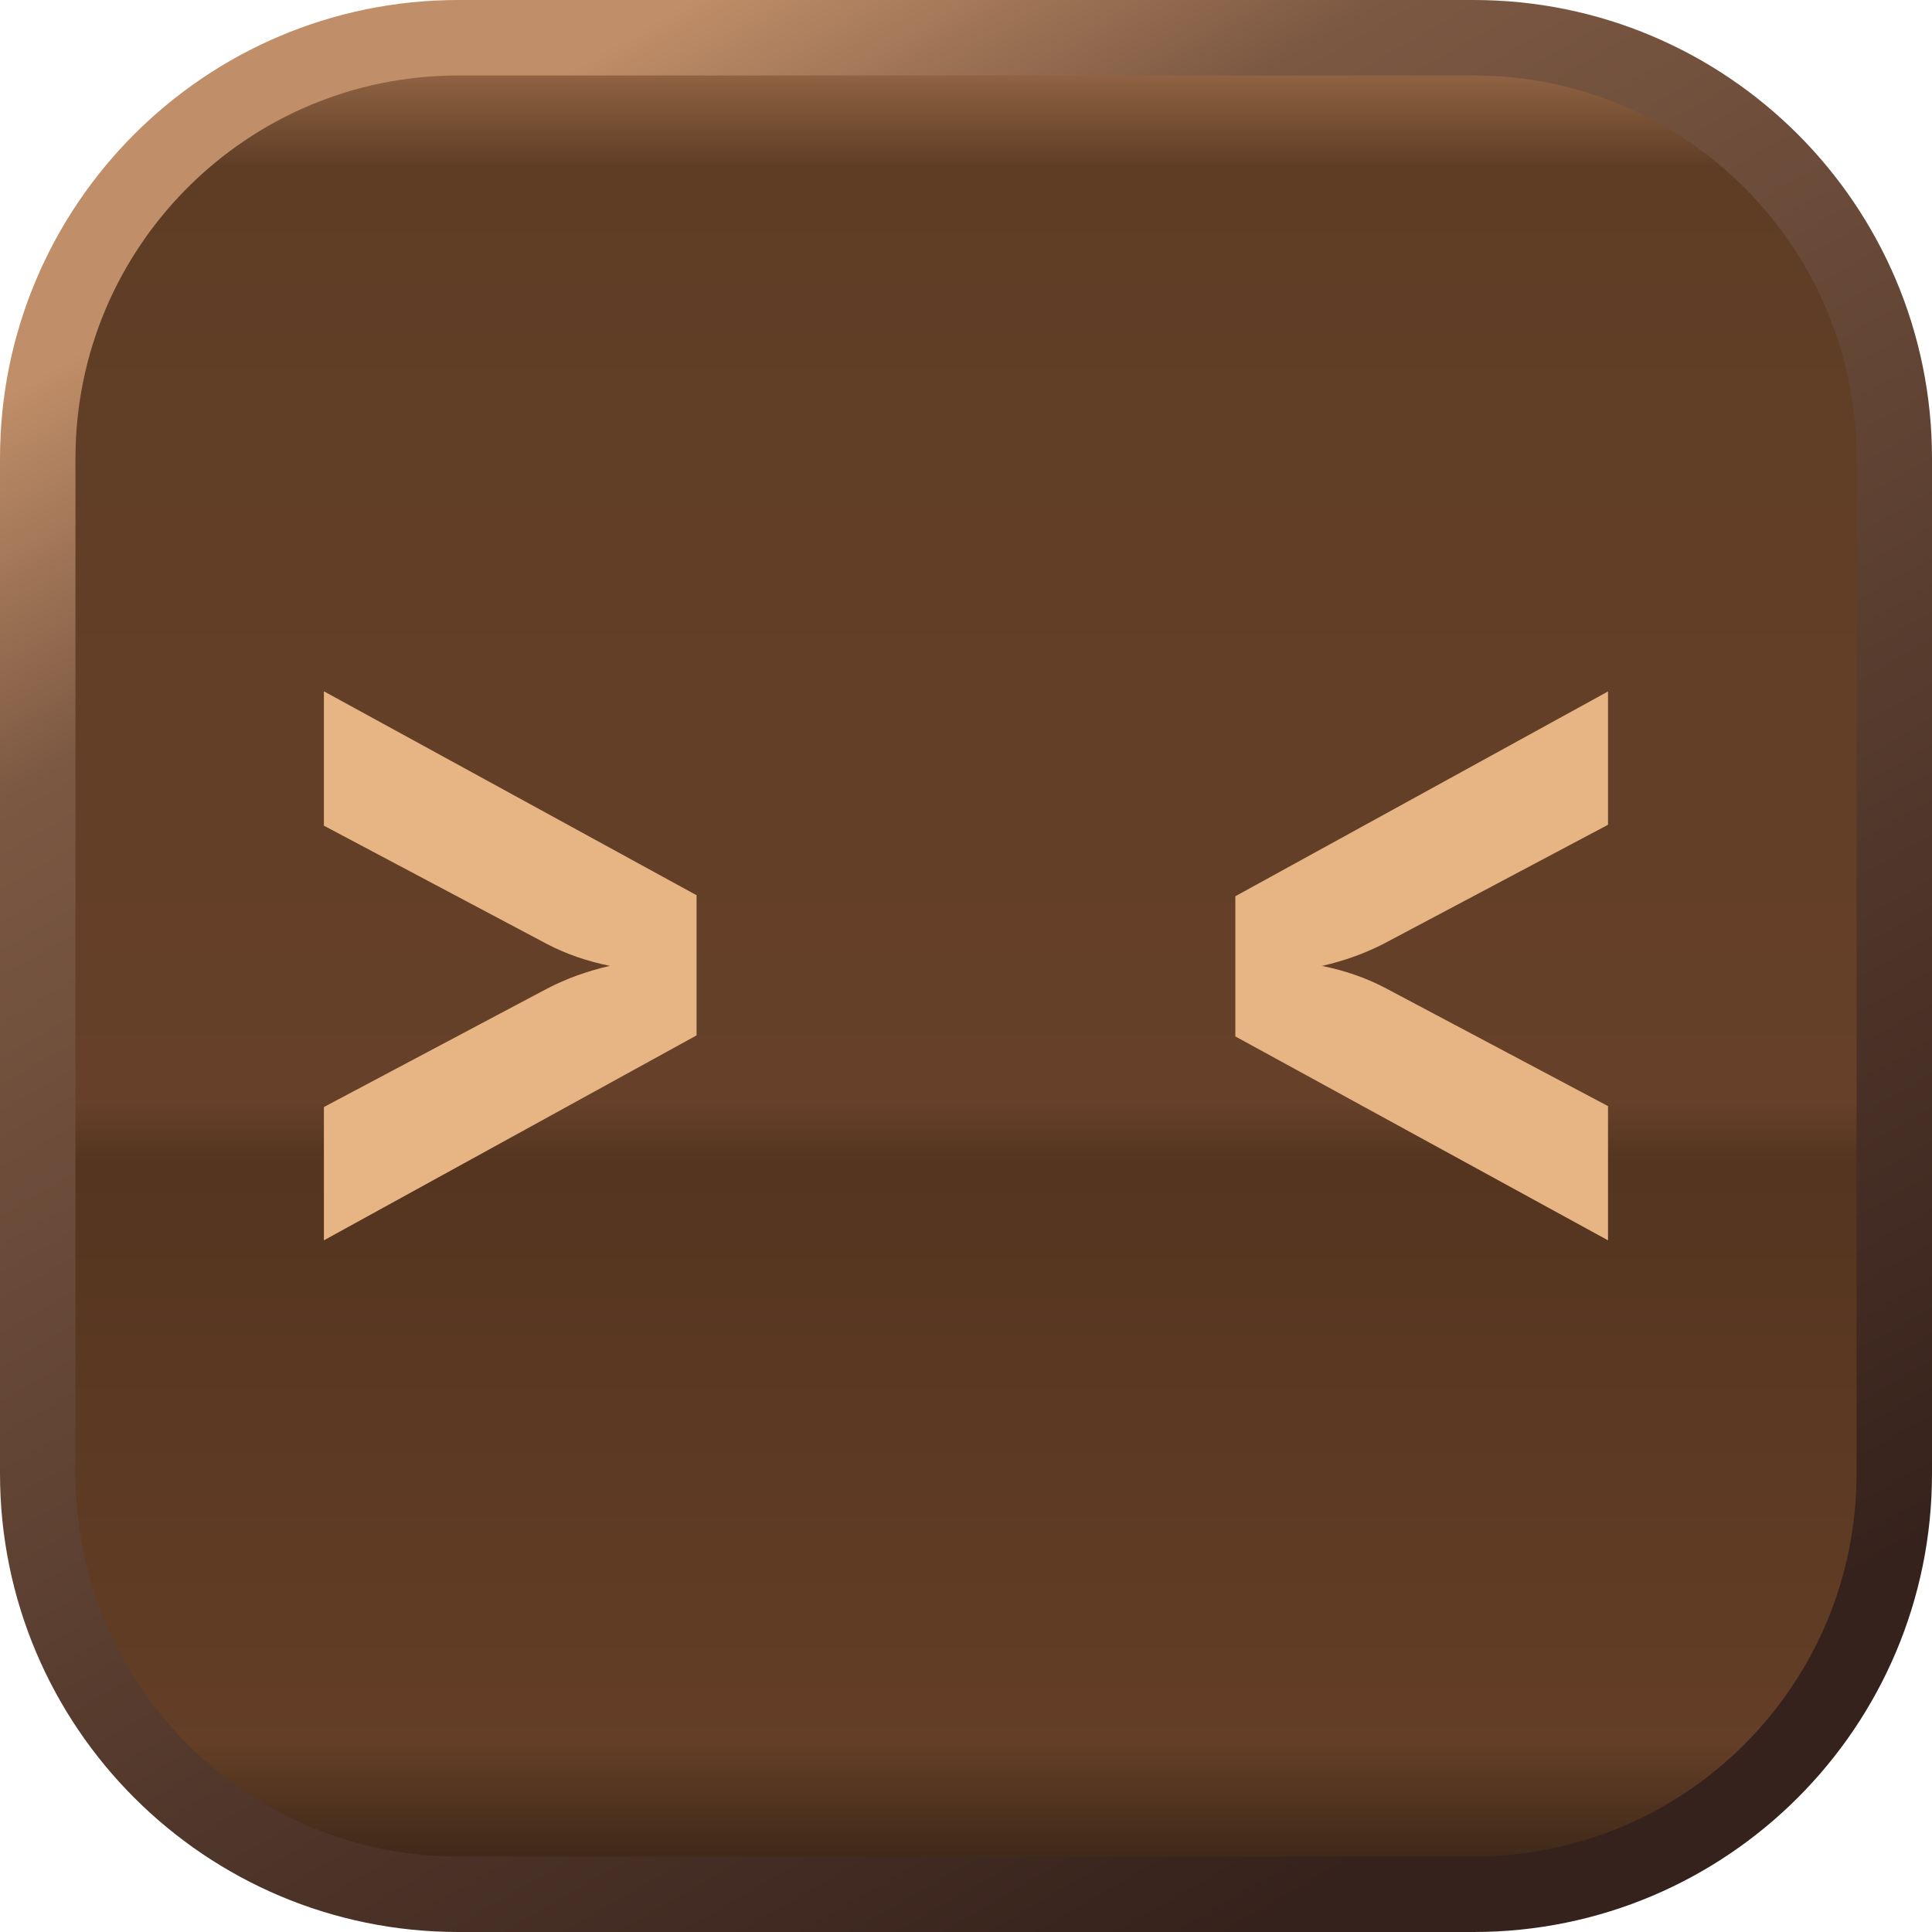
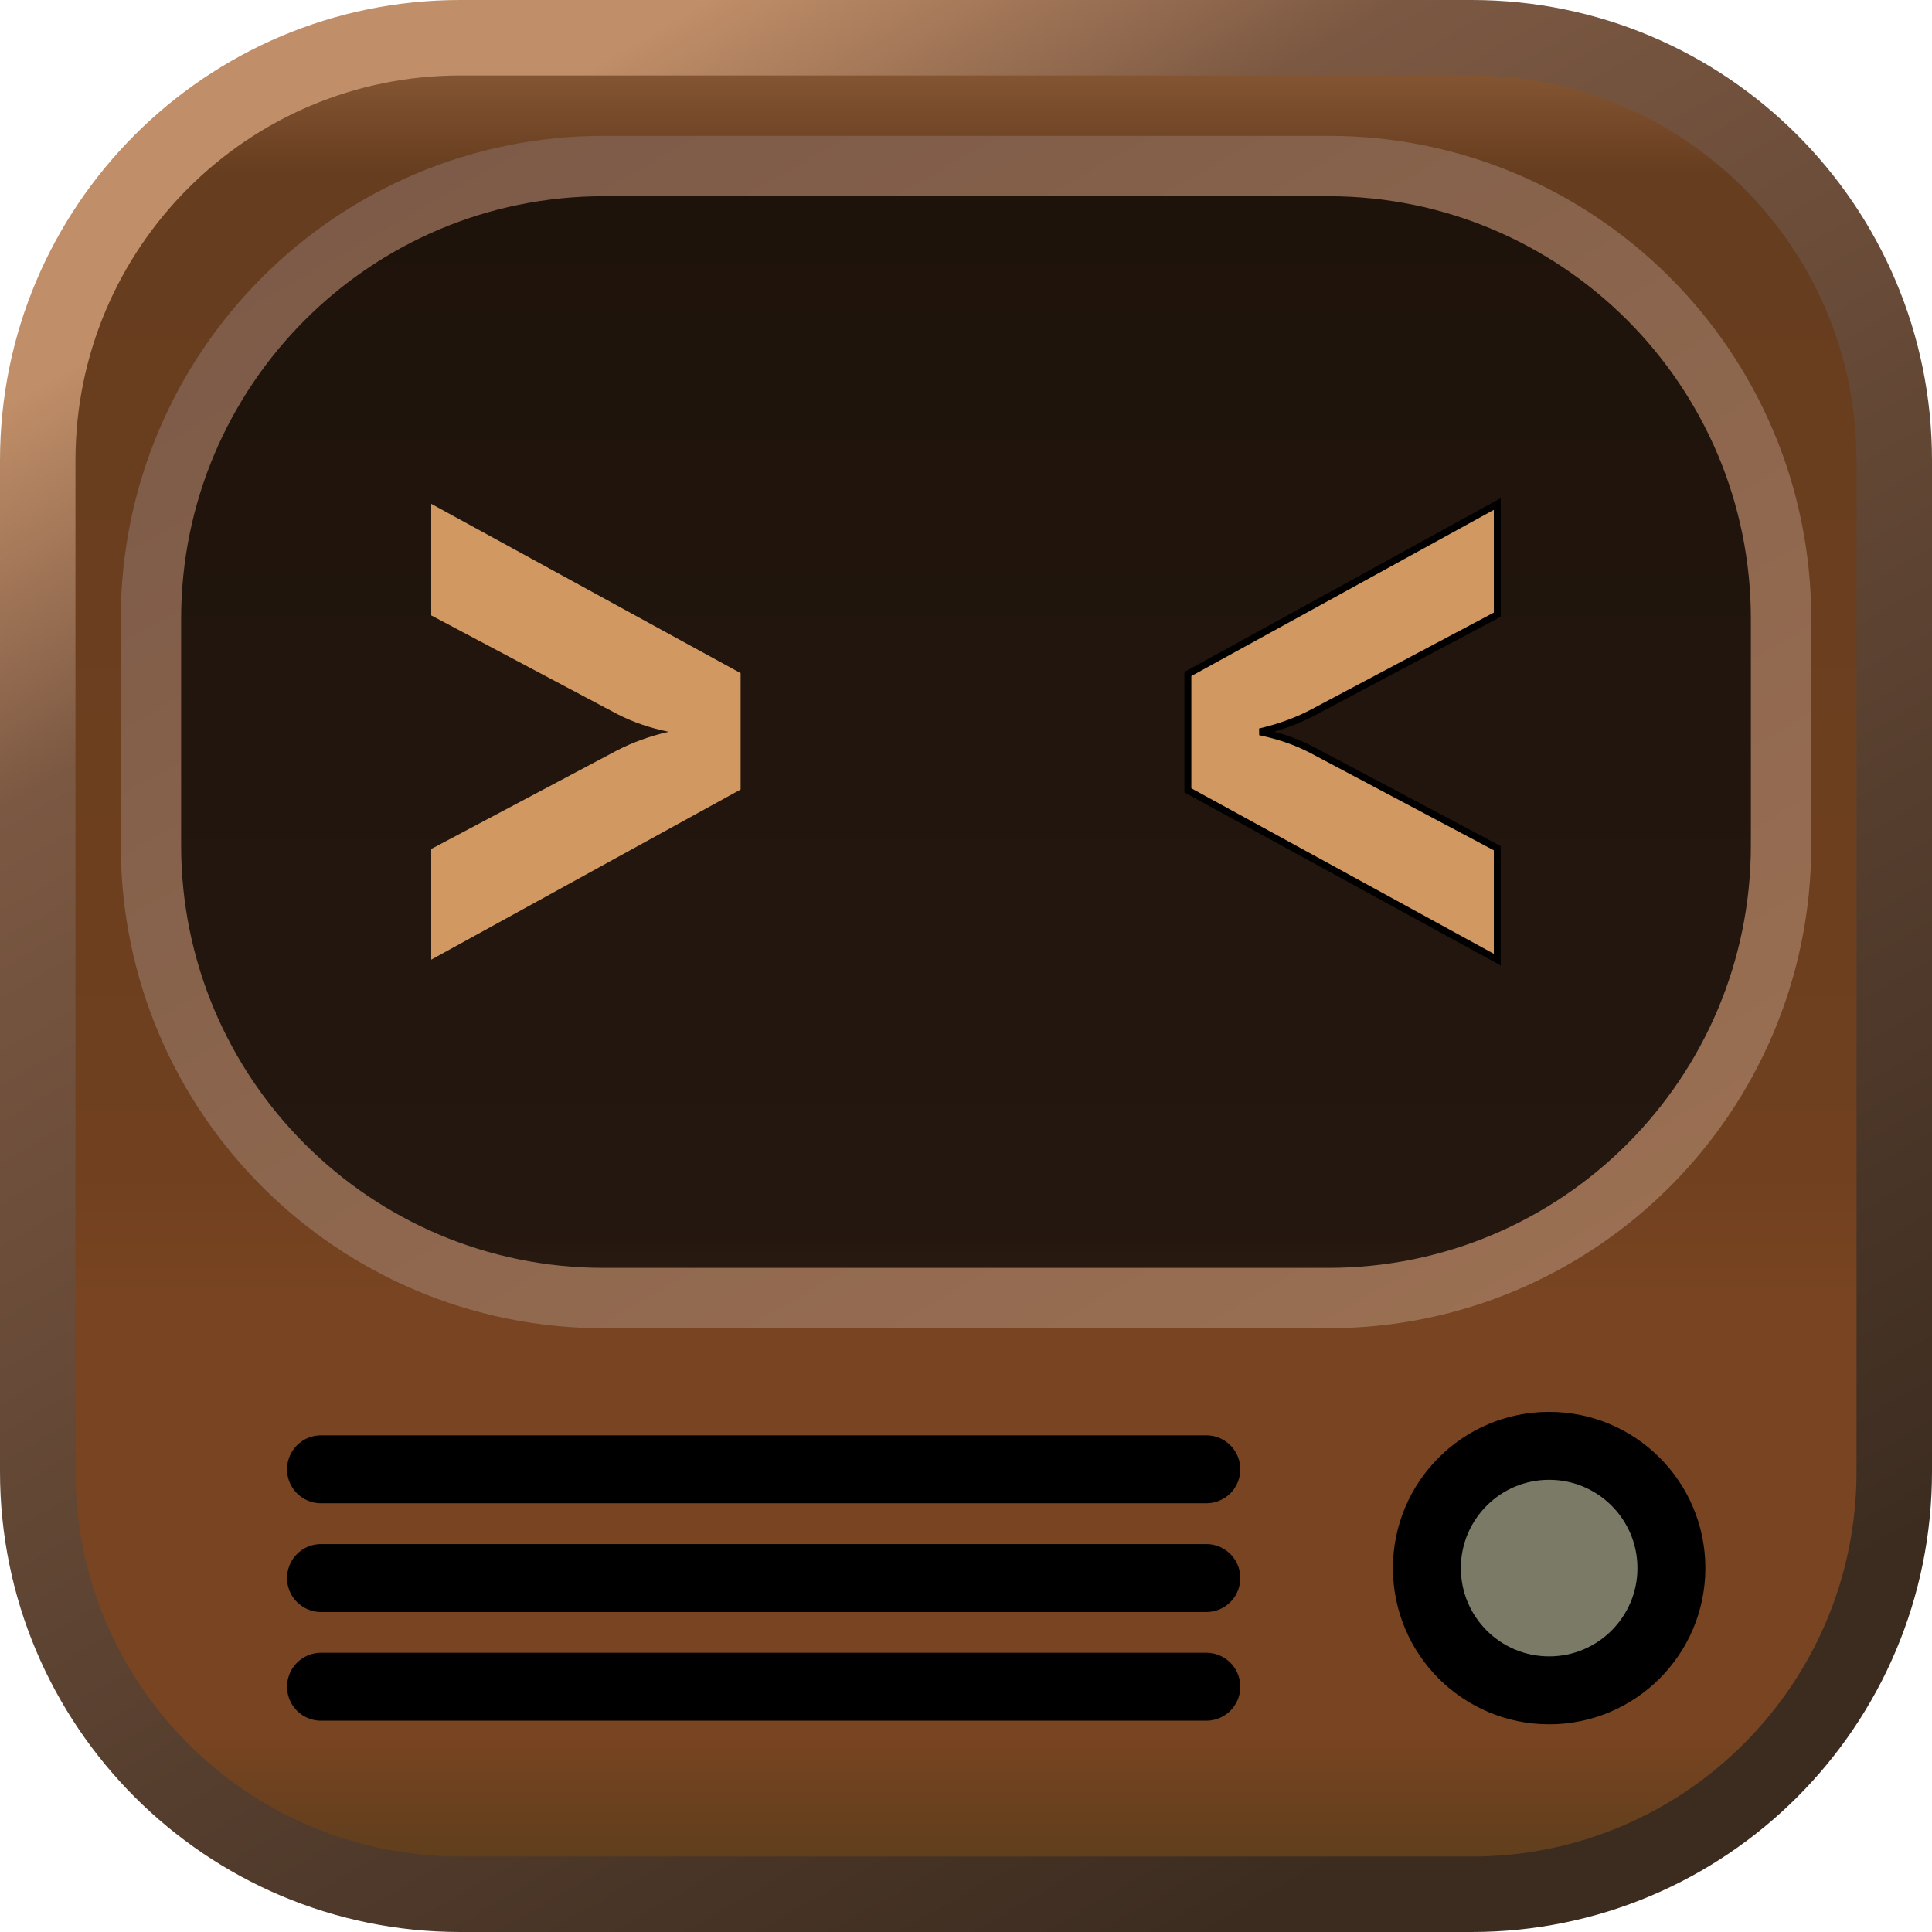
<svg xmlns="http://www.w3.org/2000/svg" width="256" height="256" version="1.1" viewBox="0 0 256 256">
  <defs>
-     <linearGradient id="fillGradient" x1="128" x2="128" y2="256" gradientTransform="matrix(1.009 0 0 1.009 -1.1498 -1.1498)" gradientUnits="userSpaceOnUse">
-       <stop stop-color="#bb855e" offset="0" />
-       <stop stop-color="#5f3d25" offset=".09" />
-       <stop stop-color="#664029" offset=".57" />
-       <stop stop-color="#553520" offset=".6" />
-       <stop stop-color="#643e26" offset=".9" />
+     <linearGradient id="fillGradient" x1="128" x2="128" y2="256" gradientUnits="userSpaceOnUse">
+       <stop stop-color="#9a6741" offset="0" />
+       <stop stop-color="#663d1f" offset=".09" />
+       <stop stop-color="#70401f" offset=".6" />
+       <stop stop-color="#784421" offset=".67" />
+       <stop stop-color="#784421" offset=".9" />
+       <stop stop-color="#513b1a" offset="1" />
+     </linearGradient>
+     <linearGradient id="strokeGradient" x1="64" x2="192" y1="17.149" y2="238.85" gradientUnits="userSpaceOnUse">
+       <stop stop-color="#c08e68" offset="0" />
+       <stop stop-color="#7b5842" offset=".18" />
+       <stop stop-color="#3c2c20" offset="1" />
+     </linearGradient>
+     <linearGradient id="screenFillGradient" x1="128" x2="128" y2="256" gradientUnits="userSpaceOnUse">
+       <stop stop-color="#735030" offset="0" />
+       <stop stop-color="#1e130b" offset=".09" />
+       <stop stop-color="#24170f" offset=".64" />
+       <stop stop-color="#2c1c11" offset=".67" />
+       <stop stop-color="#160f09" offset=".9" />
      <stop stop-color="#241a0f" offset="1" />
    </linearGradient>
-     <linearGradient id="strokeGradient" x1="64" x2="192" y1="17.149" y2="238.85" gradientTransform="matrix(1.009 0 0 1.009 -1.1498 -1.1498)" gradientUnits="userSpaceOnUse">
-       <stop stop-color="#c08e68" offset="0" />
-       <stop stop-color="#7b5842" offset=".18" />
-       <stop stop-color="#36221c" offset="1" />
+     <linearGradient id="screenStrokeGradient" x1="192" x2="64" y1="238.85" y2="17.149" gradientUnits="userSpaceOnUse">
+       <stop stop-color="#b57e4f" offset="0" />
+       <stop stop-color="#9b7053" offset=".18" />
+       <stop stop-color="#7d5b48" offset="1" />
    </linearGradient>
  </defs>
-   <rect x="5" y="5" width="246" height="246" ry="55.736" fill="url(#fillGradient)" stroke="url(#strokeGradient)" stroke-width="10" />
-   <path d="m42.918 164.35v-17.664l29.63-15.718q3.757-1.948 8.265-2.987-4.508-0.909-8.265-2.857l-29.63-15.718v-17.804l49.381 27.02v18.572z" fill="#e7b583" />
-   <path d="m213.07 164.35-49.381-27.02v-18.572l49.381-27.136v17.664l-29.63 15.718q-3.757 1.948-8.265 2.987 4.508 0.909 8.265 2.857l29.63 15.718z" fill="#e7b583" />
+   <rect x="5" y="5" width="246" height="246" ry="56" fill="url(#fillGradient)" stroke="url(#strokeGradient)" stroke-width="10" />
+   <rect x="20" y="22" width="216" height="150" ry="60" fill="url(#screenFillGradient)" stroke="url(#screenStrokeGradient)" stroke-width="8" />
+   <path d="m57.139 127.16v-14.665l24.6-13.05q3.12-1.617 6.862-2.48-3.742-0.755-6.862-2.372l-24.6-13.05v-14.782l40.998 22.433v15.419z" fill="#d19961" stroke-width=".83" />
+   <path d="m198.4 127.16-40.998-22.433v-15.419l40.998-22.529v14.665l-24.6 13.05q-3.12 1.617-6.862 2.48 3.742 0.755 6.862 2.372l24.6 13.05z" fill="#d19961" stroke="#000" stroke-width=".917" />
+   <circle cx="205.27" cy="207.78" r="16.199" fill="#7a7a67" fill-rule="evenodd" stroke="#000" stroke-linejoin="round" stroke-width="9" />
+   <path d="m42.535 194.69h117.31" fill="#7a7a67" fill-rule="evenodd" stroke="#000" stroke-linecap="round" stroke-linejoin="round" stroke-width="9" />
+   <path d="m42.535 209.1h117.31" fill="#7a7a67" fill-rule="evenodd" stroke="#000" stroke-linecap="round" stroke-linejoin="round" stroke-width="9" />
+   <path d="m42.535 223.5h117.31" fill="#7a7a67" fill-rule="evenodd" stroke="#000" stroke-linecap="round" stroke-linejoin="round" stroke-width="9" />
</svg>
